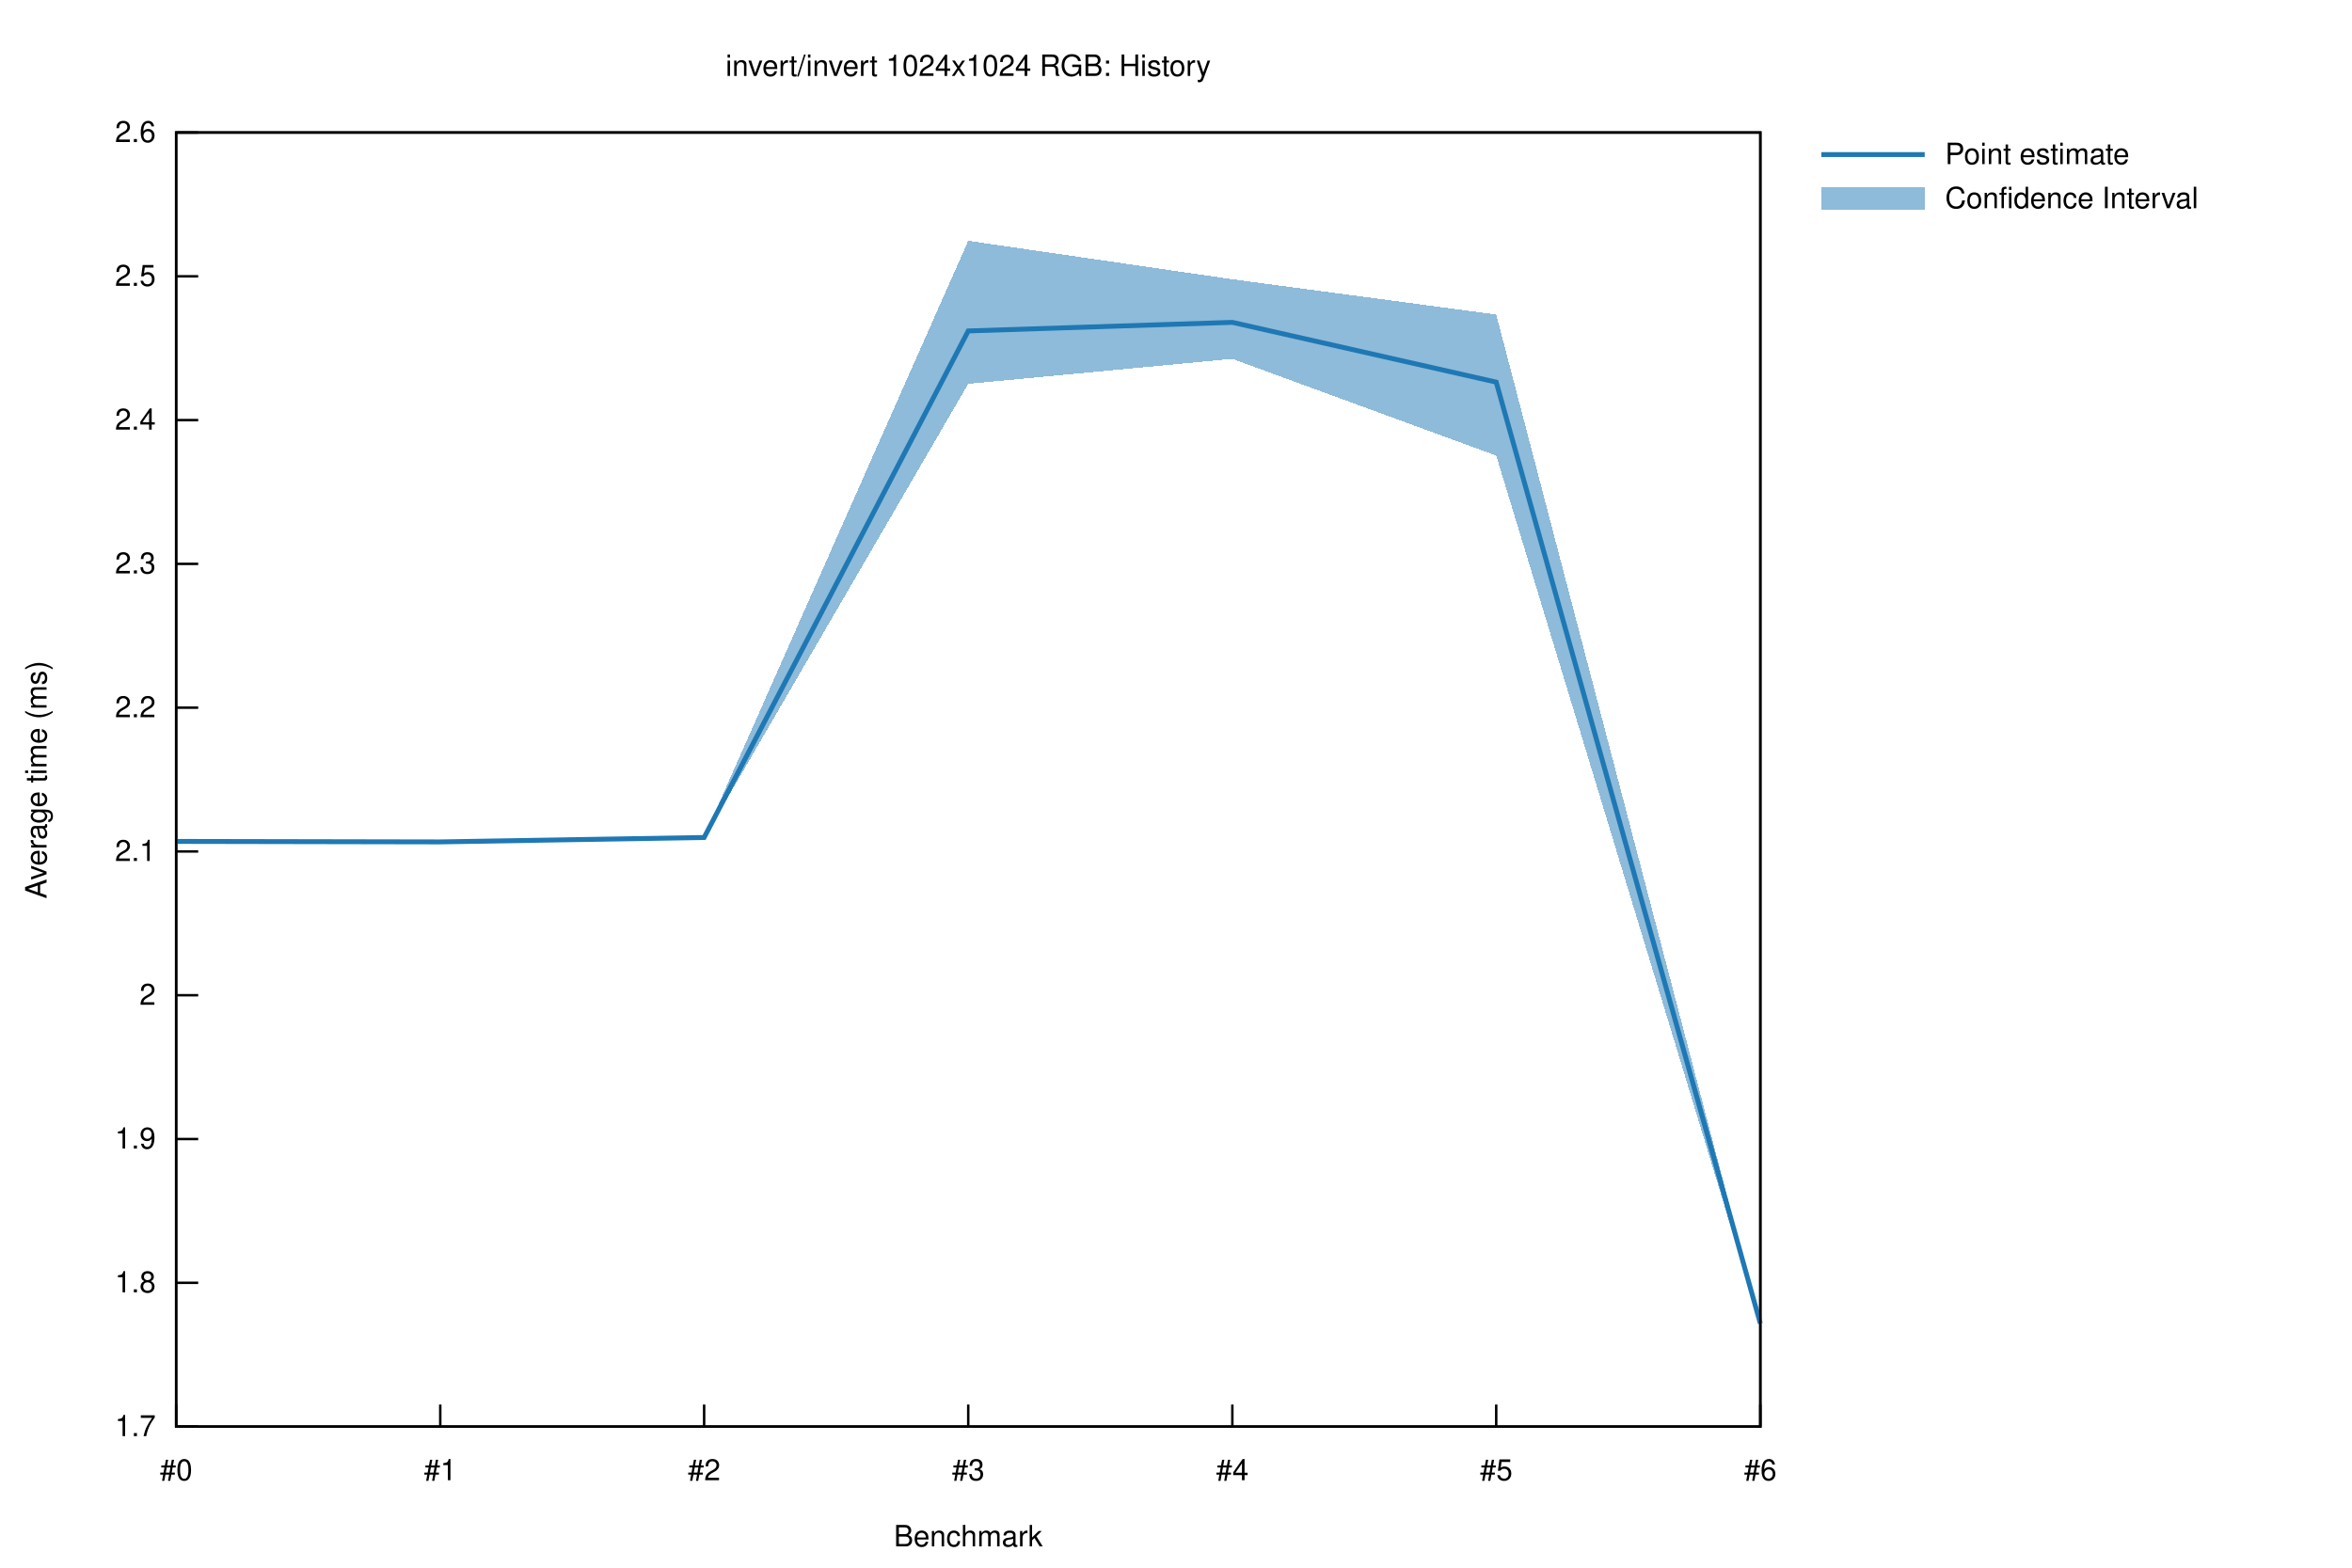
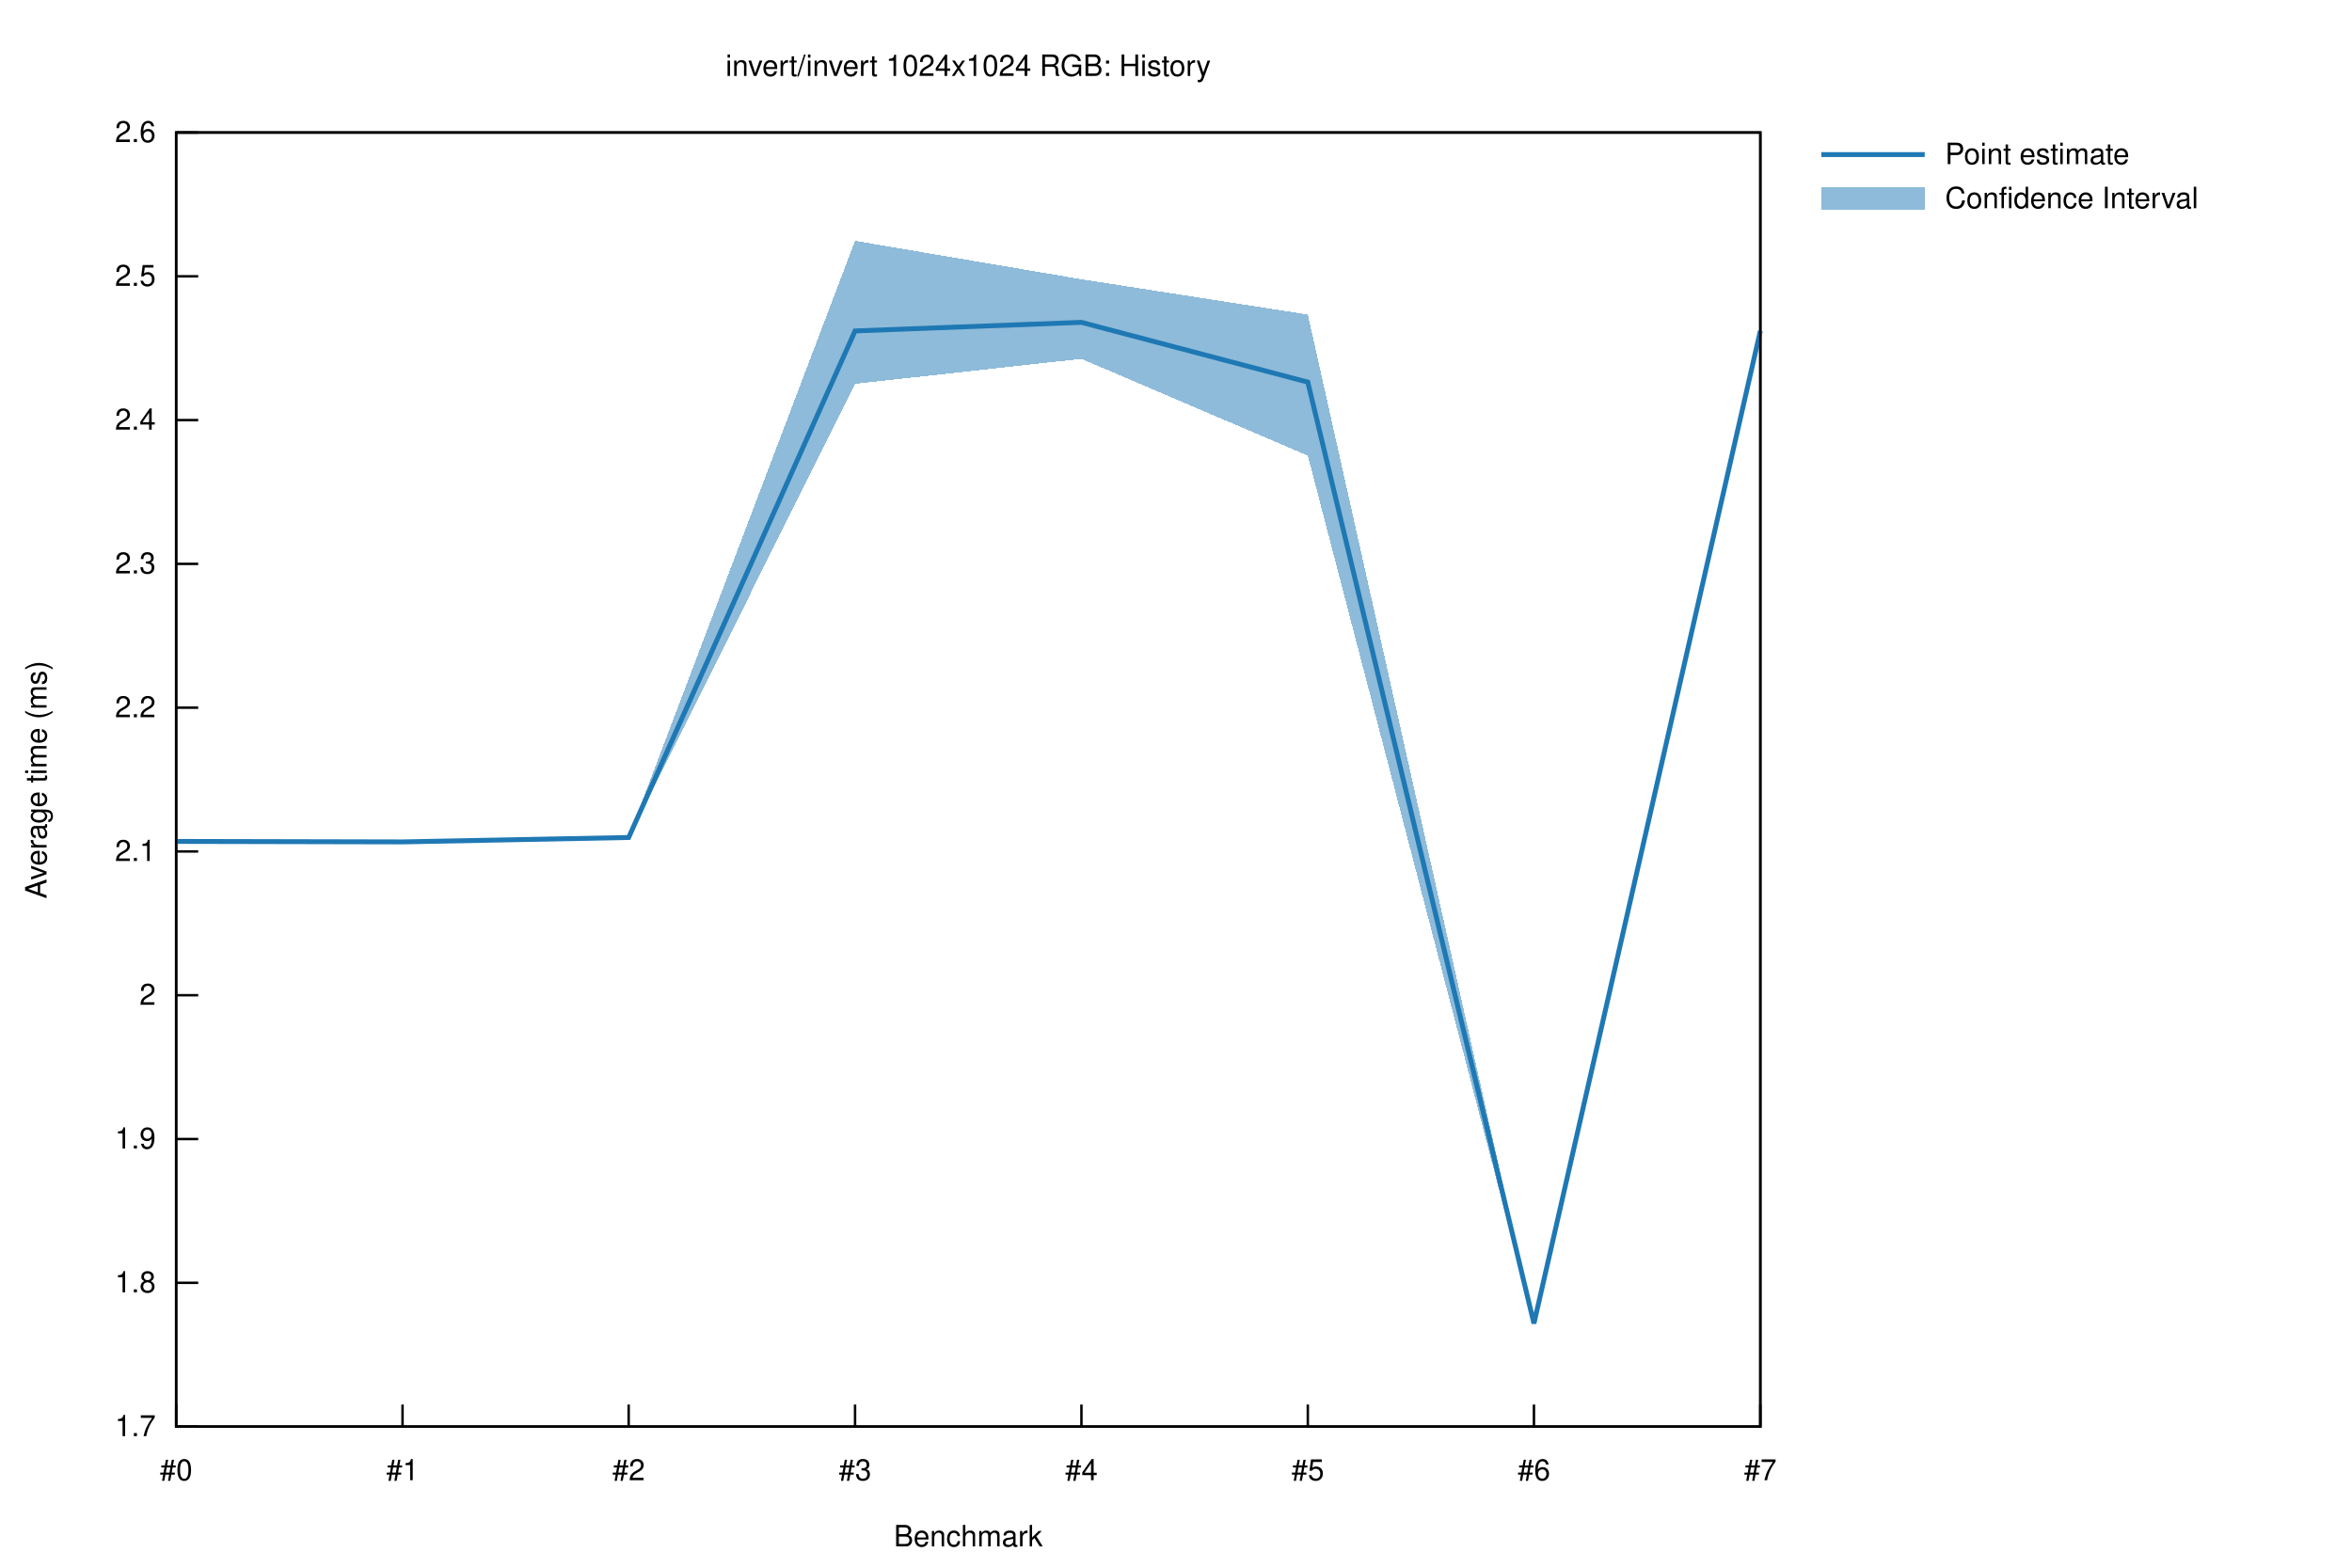
<svg xmlns="http://www.w3.org/2000/svg" xmlns:xlink="http://www.w3.org/1999/xlink" viewBox="0 0 960 640">
  <g id="gnuplot_canvas">
    <rect x="0" y="0" width="960" height="640" fill="none" />
    <defs>
      <circle id="gpDot" r="0.5" stroke-width="0.5" stroke="currentColor" />
      <path id="gpPt0" stroke-width="0.222" stroke="currentColor" d="M-1,0 h2 M0,-1 v2" />
      <path id="gpPt1" stroke-width="0.222" stroke="currentColor" d="M-1,-1 L1,1 M1,-1 L-1,1" />
      <path id="gpPt2" stroke-width="0.222" stroke="currentColor" d="M-1,0 L1,0 M0,-1 L0,1 M-1,-1 L1,1 M-1,1 L1,-1" />
      <rect id="gpPt3" stroke-width="0.222" stroke="currentColor" x="-1" y="-1" width="2" height="2" />
      <rect id="gpPt4" stroke-width="0.222" stroke="currentColor" fill="currentColor" x="-1" y="-1" width="2" height="2" />
      <circle id="gpPt5" stroke-width="0.222" stroke="currentColor" cx="0" cy="0" r="1" />
      <use xlink:href="#gpPt5" id="gpPt6" fill="currentColor" stroke="none" />
      <path id="gpPt7" stroke-width="0.222" stroke="currentColor" d="M0,-1.33 L-1.33,0.67 L1.33,0.67 z" />
      <use xlink:href="#gpPt7" id="gpPt8" fill="currentColor" stroke="none" />
      <use xlink:href="#gpPt7" id="gpPt9" stroke="currentColor" transform="rotate(180)" />
      <use xlink:href="#gpPt9" id="gpPt10" fill="currentColor" stroke="none" />
      <use xlink:href="#gpPt3" id="gpPt11" stroke="currentColor" transform="rotate(45)" />
      <use xlink:href="#gpPt11" id="gpPt12" fill="currentColor" stroke="none" />
      <path id="gpPt13" stroke-width="0.222" stroke="currentColor" d="M0,1.330 L1.265,0.411 L0.782,-1.067 L-0.782,-1.076 L-1.265,0.411 z" />
      <use xlink:href="#gpPt13" id="gpPt14" fill="currentColor" stroke="none" />
      <filter id="textbox" filterUnits="objectBoundingBox" x="0" y="0" height="1" width="1">
        <feFlood flood-color="white" flood-opacity="1" result="bgnd" />
        <feComposite in="SourceGraphic" in2="bgnd" operator="atop" />
      </filter>
      <filter id="greybox" filterUnits="objectBoundingBox" x="0" y="0" height="1" width="1">
        <feFlood flood-color="lightgrey" flood-opacity="1" result="grey" />
        <feComposite in="SourceGraphic" in2="grey" operator="atop" />
      </filter>
    </defs>
    <g fill="none" color="white" stroke="currentColor" stroke-width="1.00" stroke-linecap="butt" stroke-linejoin="miter">
</g>
    <g fill="none" color="black" stroke="currentColor" stroke-width="1.00" stroke-linecap="butt" stroke-linejoin="miter">
      <path stroke="black" d="M71.9,582.4 L80.9,582.4  " />
      <g transform="translate(63.6,586.3)" stroke="none" fill="black" font-family="Helvetica" font-size="12.00" text-anchor="end">
        <text>
          <tspan font-family="Helvetica"> 1.7</tspan>
        </text>
      </g>
    </g>
    <g fill="none" color="black" stroke="currentColor" stroke-width="1.00" stroke-linecap="butt" stroke-linejoin="miter">
      <path stroke="black" d="M71.9,523.7 L80.9,523.7  " />
      <g transform="translate(63.6,527.6)" stroke="none" fill="black" font-family="Helvetica" font-size="12.00" text-anchor="end">
        <text>
          <tspan font-family="Helvetica"> 1.8</tspan>
        </text>
      </g>
    </g>
    <g fill="none" color="black" stroke="currentColor" stroke-width="1.00" stroke-linecap="butt" stroke-linejoin="miter">
      <path stroke="black" d="M71.9,465.0 L80.9,465.0  " />
      <g transform="translate(63.6,468.9)" stroke="none" fill="black" font-family="Helvetica" font-size="12.00" text-anchor="end">
        <text>
          <tspan font-family="Helvetica"> 1.9</tspan>
        </text>
      </g>
    </g>
    <g fill="none" color="black" stroke="currentColor" stroke-width="1.00" stroke-linecap="butt" stroke-linejoin="miter">
      <path stroke="black" d="M71.9,406.3 L80.9,406.3  " />
      <g transform="translate(63.6,410.2)" stroke="none" fill="black" font-family="Helvetica" font-size="12.00" text-anchor="end">
        <text>
          <tspan font-family="Helvetica"> 2</tspan>
        </text>
      </g>
    </g>
    <g fill="none" color="black" stroke="currentColor" stroke-width="1.00" stroke-linecap="butt" stroke-linejoin="miter">
      <path stroke="black" d="M71.9,347.6 L80.9,347.6  " />
      <g transform="translate(63.6,351.5)" stroke="none" fill="black" font-family="Helvetica" font-size="12.00" text-anchor="end">
        <text>
          <tspan font-family="Helvetica"> 2.1</tspan>
        </text>
      </g>
    </g>
    <g fill="none" color="black" stroke="currentColor" stroke-width="1.00" stroke-linecap="butt" stroke-linejoin="miter">
      <path stroke="black" d="M71.9,288.9 L80.9,288.9  " />
      <g transform="translate(63.6,292.8)" stroke="none" fill="black" font-family="Helvetica" font-size="12.00" text-anchor="end">
        <text>
          <tspan font-family="Helvetica"> 2.2</tspan>
        </text>
      </g>
    </g>
    <g fill="none" color="black" stroke="currentColor" stroke-width="1.00" stroke-linecap="butt" stroke-linejoin="miter">
      <path stroke="black" d="M71.9,230.2 L80.9,230.2  " />
      <g transform="translate(63.6,234.1)" stroke="none" fill="black" font-family="Helvetica" font-size="12.00" text-anchor="end">
        <text>
          <tspan font-family="Helvetica"> 2.3</tspan>
        </text>
      </g>
    </g>
    <g fill="none" color="black" stroke="currentColor" stroke-width="1.00" stroke-linecap="butt" stroke-linejoin="miter">
      <path stroke="black" d="M71.9,171.5 L80.9,171.5  " />
      <g transform="translate(63.6,175.4)" stroke="none" fill="black" font-family="Helvetica" font-size="12.00" text-anchor="end">
        <text>
          <tspan font-family="Helvetica"> 2.4</tspan>
        </text>
      </g>
    </g>
    <g fill="none" color="black" stroke="currentColor" stroke-width="1.00" stroke-linecap="butt" stroke-linejoin="miter">
      <path stroke="black" d="M71.9,112.8 L80.9,112.8  " />
      <g transform="translate(63.6,116.7)" stroke="none" fill="black" font-family="Helvetica" font-size="12.00" text-anchor="end">
        <text>
          <tspan font-family="Helvetica"> 2.5</tspan>
        </text>
      </g>
    </g>
    <g fill="none" color="black" stroke="currentColor" stroke-width="1.00" stroke-linecap="butt" stroke-linejoin="miter">
      <path stroke="black" d="M71.9,54.1 L80.9,54.1  " />
      <g transform="translate(63.6,58.0)" stroke="none" fill="black" font-family="Helvetica" font-size="12.00" text-anchor="end">
        <text>
          <tspan font-family="Helvetica"> 2.6</tspan>
        </text>
      </g>
    </g>
    <g fill="none" color="black" stroke="currentColor" stroke-width="1.00" stroke-linecap="butt" stroke-linejoin="miter">
      <path stroke="black" d="M71.9,582.4 L71.9,573.4  " />
      <g transform="translate(71.9,604.3)" stroke="none" fill="black" font-family="Helvetica" font-size="12.00" text-anchor="middle">
        <text>
          <tspan font-family="Helvetica">#0</tspan>
        </text>
      </g>
    </g>
    <g fill="none" color="black" stroke="currentColor" stroke-width="1.00" stroke-linecap="butt" stroke-linejoin="miter">
-       <path stroke="black" d="M179.7,582.4 L179.7,573.4  " />
-       <g transform="translate(179.7,604.3)" stroke="none" fill="black" font-family="Helvetica" font-size="12.00" text-anchor="middle">
+       <path stroke="black" d="M164.3,582.4 L164.3,573.4  " />
+       <g transform="translate(164.3,604.3)" stroke="none" fill="black" font-family="Helvetica" font-size="12.00" text-anchor="middle">
        <text>
          <tspan font-family="Helvetica">#1</tspan>
        </text>
      </g>
    </g>
    <g fill="none" color="black" stroke="currentColor" stroke-width="1.00" stroke-linecap="butt" stroke-linejoin="miter">
-       <path stroke="black" d="M287.4,582.4 L287.4,573.4  " />
-       <g transform="translate(287.4,604.3)" stroke="none" fill="black" font-family="Helvetica" font-size="12.00" text-anchor="middle">
+       <path stroke="black" d="M256.6,582.4 L256.6,573.4  " />
+       <g transform="translate(256.6,604.3)" stroke="none" fill="black" font-family="Helvetica" font-size="12.00" text-anchor="middle">
        <text>
          <tspan font-family="Helvetica">#2</tspan>
        </text>
      </g>
    </g>
    <g fill="none" color="black" stroke="currentColor" stroke-width="1.00" stroke-linecap="butt" stroke-linejoin="miter">
-       <path stroke="black" d="M395.2,582.4 L395.2,573.4  " />
-       <g transform="translate(395.2,604.3)" stroke="none" fill="black" font-family="Helvetica" font-size="12.00" text-anchor="middle">
+       <path stroke="black" d="M349.0,582.4 L349.0,573.4  " />
+       <g transform="translate(349.0,604.3)" stroke="none" fill="black" font-family="Helvetica" font-size="12.00" text-anchor="middle">
        <text>
          <tspan font-family="Helvetica">#3</tspan>
        </text>
      </g>
    </g>
    <g fill="none" color="black" stroke="currentColor" stroke-width="1.00" stroke-linecap="butt" stroke-linejoin="miter">
-       <path stroke="black" d="M503.0,582.4 L503.0,573.4  " />
-       <g transform="translate(503.0,604.3)" stroke="none" fill="black" font-family="Helvetica" font-size="12.00" text-anchor="middle">
+       <path stroke="black" d="M441.4,582.4 L441.4,573.4  " />
+       <g transform="translate(441.4,604.3)" stroke="none" fill="black" font-family="Helvetica" font-size="12.00" text-anchor="middle">
        <text>
          <tspan font-family="Helvetica">#4</tspan>
        </text>
      </g>
    </g>
    <g fill="none" color="black" stroke="currentColor" stroke-width="1.00" stroke-linecap="butt" stroke-linejoin="miter">
-       <path stroke="black" d="M610.7,582.4 L610.7,573.4  " />
-       <g transform="translate(610.7,604.3)" stroke="none" fill="black" font-family="Helvetica" font-size="12.00" text-anchor="middle">
+       <path stroke="black" d="M533.8,582.4 L533.8,573.4  " />
+       <g transform="translate(533.8,604.3)" stroke="none" fill="black" font-family="Helvetica" font-size="12.00" text-anchor="middle">
        <text>
          <tspan font-family="Helvetica">#5</tspan>
+         </text>
+       </g>
+     </g>
+     <g fill="none" color="black" stroke="currentColor" stroke-width="1.00" stroke-linecap="butt" stroke-linejoin="miter">
+       <path stroke="black" d="M626.1,582.4 L626.1,573.4  " />
+       <g transform="translate(626.1,604.3)" stroke="none" fill="black" font-family="Helvetica" font-size="12.00" text-anchor="middle">
+         <text>
+           <tspan font-family="Helvetica">#6</tspan>
        </text>
      </g>
    </g>
    <g fill="none" color="black" stroke="currentColor" stroke-width="1.00" stroke-linecap="butt" stroke-linejoin="miter">
      <path stroke="black" d="M718.5,582.4 L718.5,573.4  " />
      <g transform="translate(718.5,604.3)" stroke="none" fill="black" font-family="Helvetica" font-size="12.00" text-anchor="middle">
        <text>
-           <tspan font-family="Helvetica">#6</tspan>
+           <tspan font-family="Helvetica">#7</tspan>
        </text>
      </g>
    </g>
    <g fill="none" color="black" stroke="currentColor" stroke-width="1.00" stroke-linecap="butt" stroke-linejoin="miter">
</g>
    <g fill="none" color="black" stroke="currentColor" stroke-width="1.00" stroke-linecap="butt" stroke-linejoin="miter">
      <path stroke="black" d="M71.9,54.1 L71.9,582.4 L718.5,582.4 L718.5,54.1 L71.9,54.1 Z  " />
    </g>
    <g fill="none" color="black" stroke="currentColor" stroke-width="1.00" stroke-linecap="butt" stroke-linejoin="miter">
      <g transform="translate(19.0,318.3) rotate(270)" stroke="none" fill="black" font-family="Helvetica" font-size="12.00" text-anchor="middle">
        <text>
          <tspan font-family="Helvetica">Average time (ms)</tspan>
        </text>
      </g>
    </g>
    <g fill="none" color="black" stroke="currentColor" stroke-width="1.00" stroke-linecap="butt" stroke-linejoin="miter">
      <g transform="translate(395.2,631.3)" stroke="none" fill="black" font-family="Helvetica" font-size="12.00" text-anchor="middle">
        <text>
          <tspan font-family="Helvetica">Benchmark</tspan>
        </text>
      </g>
    </g>
    <g fill="none" color="black" stroke="currentColor" stroke-width="1.00" stroke-linecap="butt" stroke-linejoin="miter">
      <g transform="translate(395.2,31.0)" stroke="none" fill="black" font-family="Helvetica" font-size="12.00" text-anchor="middle">
        <text>
          <tspan font-family="Helvetica">invert/invert 1024x1024 RGB: History</tspan>
        </text>
      </g>
    </g>
    <g fill="none" color="black" stroke="currentColor" stroke-width="1.00" stroke-linecap="butt" stroke-linejoin="miter">
</g>
    <g id="gnuplot_plot_1">
      <g fill="none" color="white" stroke="currentColor" stroke-width="2.00" stroke-linecap="butt" stroke-linejoin="miter">
</g>
      <g fill="none" color="black" stroke="currentColor" stroke-width="2.00" stroke-linecap="butt" stroke-linejoin="miter">
        <g transform="translate(793.9,67.0)" stroke="none" fill="black" font-family="Helvetica" font-size="12.00" text-anchor="start">
          <text>
            <tspan font-family="Helvetica">Point estimate</tspan>
          </text>
        </g>
      </g>
      <g fill="none" color="black" stroke="currentColor" stroke-width="2.00" stroke-linecap="butt" stroke-linejoin="miter">
-         <path stroke="rgb( 31, 120, 180)" d="M743.4,63.1 L785.6,63.1 M71.9,343.5 L179.7,343.7 L287.4,341.9 L395.2,135.1 L503.0,131.6 L610.7,156.0   L718.5,540.3  " />
+         <path stroke="rgb( 31, 120, 180)" d="M743.4,63.1 L785.6,63.1 M71.9,343.5 L164.3,343.7 L256.6,341.9 L349.0,135.1 L441.4,131.6 L533.8,156.0   L626.1,540.3 L718.5,135.1  " />
      </g>
    </g>
    <g id="gnuplot_plot_2">
      <g fill="none" color="white" stroke="rgb( 31, 120, 180)" stroke-width="1.00" stroke-linecap="butt" stroke-linejoin="miter">
</g>
      <g fill="none" color="black" stroke="currentColor" stroke-width="1.00" stroke-linecap="butt" stroke-linejoin="miter">
        <g transform="translate(793.9,85.0)" stroke="none" fill="black" font-family="Helvetica" font-size="12.00" text-anchor="start">
          <text>
            <tspan font-family="Helvetica">Confidence Interval</tspan>
          </text>
        </g>
      </g>
      <g fill="none" color="black" stroke="currentColor" stroke-width="1.00" stroke-linecap="butt" stroke-linejoin="miter">
        <g stroke="none" shape-rendering="crispEdges">
          <polygon fill="rgb( 31, 120, 180)" fill-opacity="0.5" points="743.4,85.6 785.6,85.6 785.6,76.6 743.4,76.6 " />
-           <polygon fill="rgb( 31, 120, 180)" fill-opacity="0.5" points="71.9,343.3 179.7,343.7 287.4,341.6 395.2,98.3 503.0,114.0 610.7,128.4 718.5,540.1 718.5,540.4 610.7,186.0 503.0,146.5 395.2,156.7 287.4,342.1 179.7,343.8 71.9,343.6 " />
+           <polygon fill="rgb( 31, 120, 180)" fill-opacity="0.5" points="71.9,343.3 164.3,343.7 256.6,341.6 349.0,98.3 441.4,114.0 533.8,128.4 626.1,540.1 718.5,134.8 718.5,135.3 626.1,540.4 533.8,186.0 441.4,146.5 349.0,156.7 256.6,342.1 164.3,343.8 71.9,343.6 " />
        </g>
      </g>
    </g>
    <g fill="none" color="white" stroke="rgb( 31, 120, 180)" stroke-width="2.00" stroke-linecap="butt" stroke-linejoin="miter">
</g>
    <g fill="none" color="black" stroke="currentColor" stroke-width="2.00" stroke-linecap="butt" stroke-linejoin="miter">
</g>
    <g fill="none" color="black" stroke="black" stroke-width="1.00" stroke-linecap="butt" stroke-linejoin="miter">
</g>
    <g fill="none" color="black" stroke="currentColor" stroke-width="1.00" stroke-linecap="butt" stroke-linejoin="miter">
      <path stroke="black" d="M71.9,54.1 L71.9,582.4 L718.5,582.4 L718.5,54.1 L71.9,54.1 Z  " />
    </g>
    <g fill="none" color="black" stroke="currentColor" stroke-width="1.00" stroke-linecap="butt" stroke-linejoin="miter">
</g>
  </g>
</svg>
